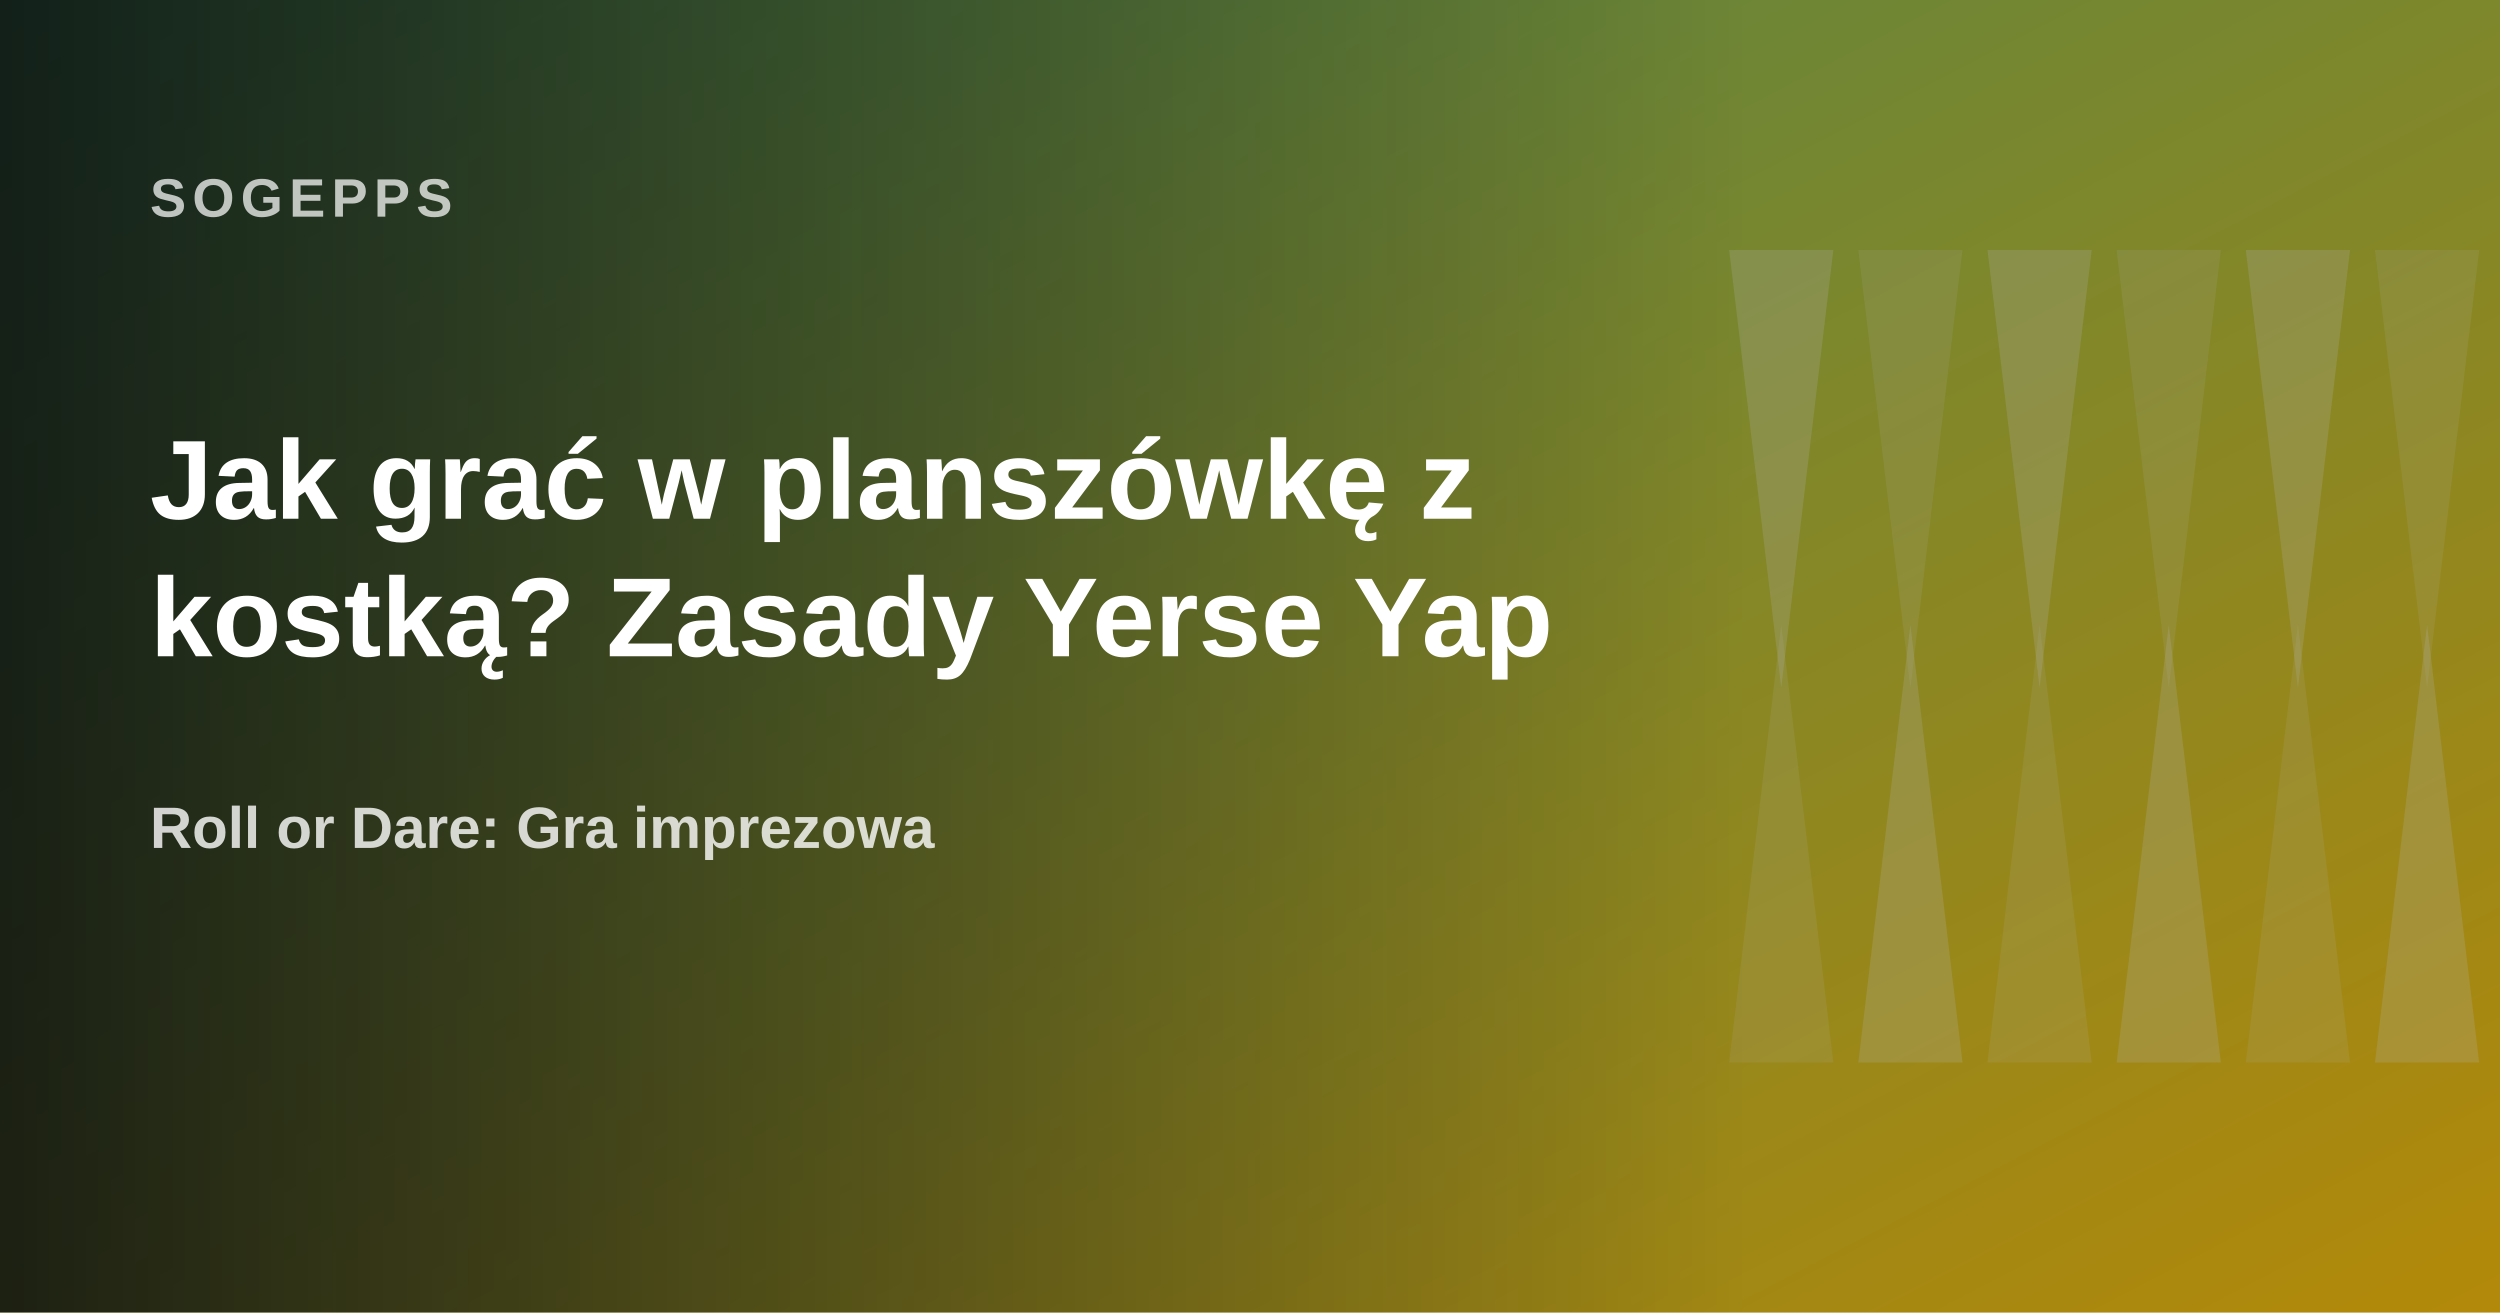
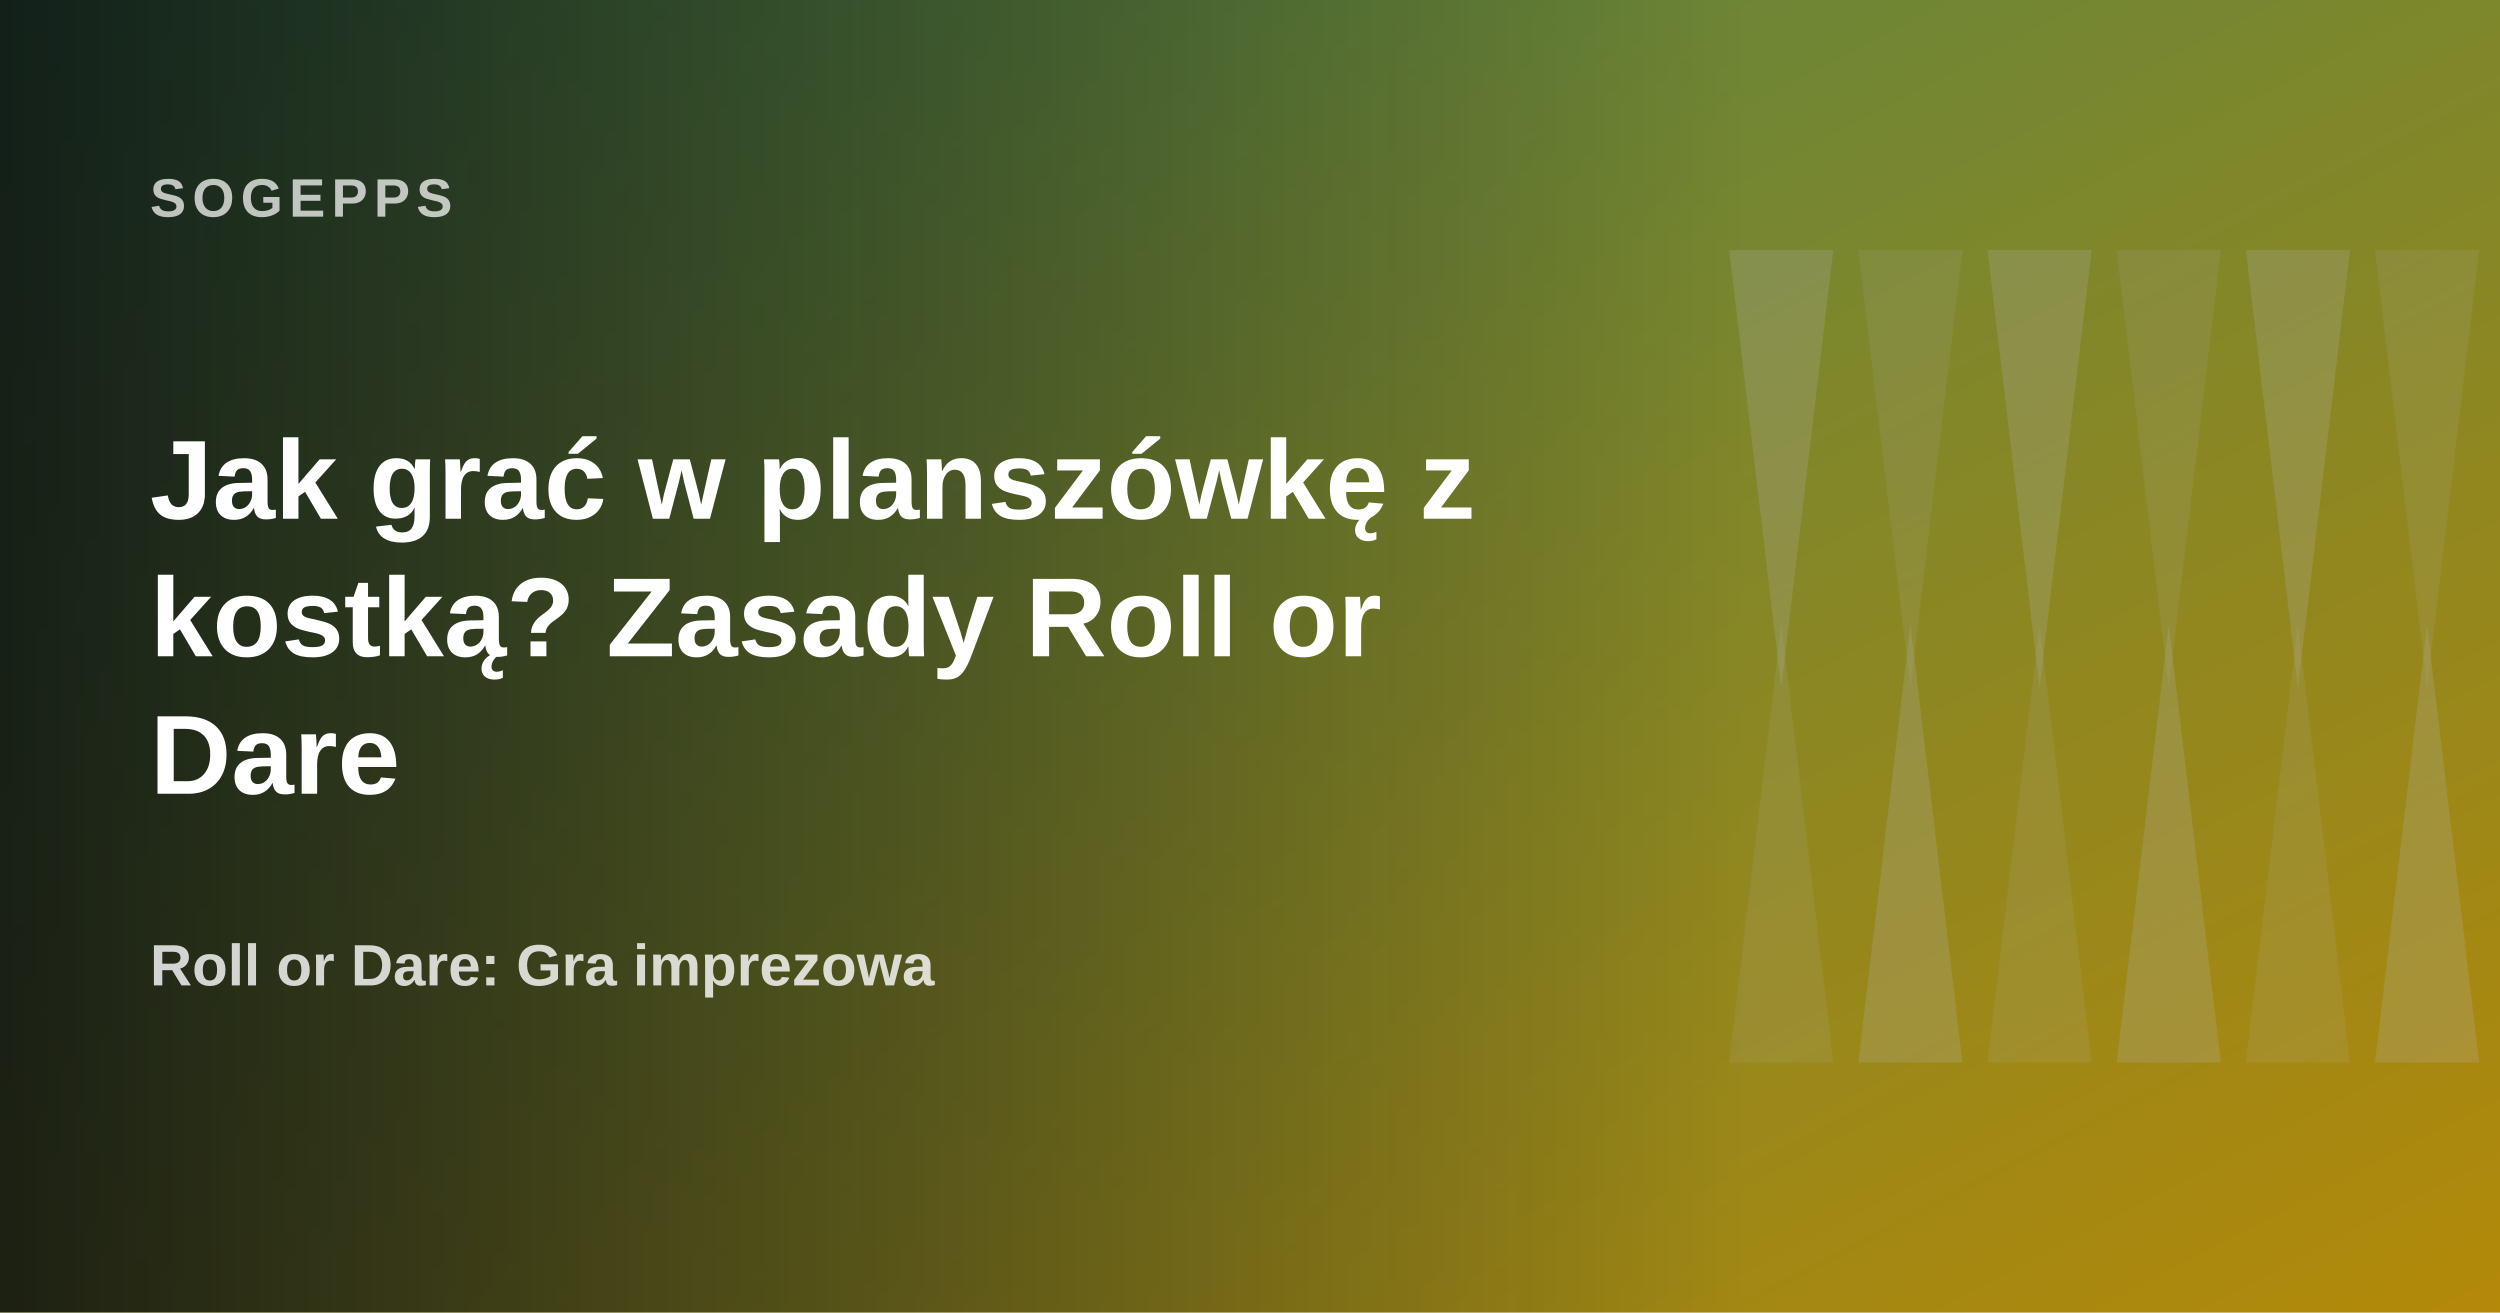
- <svg xmlns="http://www.w3.org/2000/svg" width="1200" height="630" viewBox="0 0 1200 630" role="img" aria-label="Jak grać w planszówkę z kostką? Zasady Yerse Yap">
+ <svg xmlns="http://www.w3.org/2000/svg" width="1200" height="630" viewBox="0 0 1200 630" role="img" aria-label="Jak grać w planszówkę z kostką? Zasady Roll or Dare">
  <defs>
    <linearGradient id="g" x1="0" y1="0" x2="1" y2="1">
      <stop offset="0%" stop-color="#66bb6a" />
      <stop offset="100%" stop-color="#ffc107" />
    </linearGradient>
    <linearGradient id="v" x1="0" y1="0" x2="1" y2="0">
      <stop offset="0%" stop-color="rgba(4,6,12,0.86)" />
      <stop offset="70%" stop-color="rgba(4,6,12,0.30)" />
    </linearGradient>
  </defs>
  <rect width="1200" height="630" fill="url(#g)" />
  <g transform="translate(830,120)">
    <polygon points="0,0 50,0 25,210" fill="rgba(255,255,255,0.22)" />
    <polygon points="62,0 112,0 87,210" fill="rgba(255,255,255,0.13)" />
    <polygon points="124,0 174,0 149,210" fill="rgba(255,255,255,0.22)" />
    <polygon points="186,0 236,0 211,210" fill="rgba(255,255,255,0.13)" />
    <polygon points="248,0 298,0 273,210" fill="rgba(255,255,255,0.22)" />
    <polygon points="310,0 360,0 335,210" fill="rgba(255,255,255,0.13)" />
    <polygon points="0,390 50,390 25,180" fill="rgba(255,255,255,0.13)" />
    <polygon points="62,390 112,390 87,180" fill="rgba(255,255,255,0.22)" />
    <polygon points="124,390 174,390 149,180" fill="rgba(255,255,255,0.13)" />
    <polygon points="186,390 236,390 211,180" fill="rgba(255,255,255,0.22)" />
    <polygon points="248,390 298,390 273,180" fill="rgba(255,255,255,0.13)" />
    <polygon points="310,390 360,390 335,180" fill="rgba(255,255,255,0.22)" />
  </g>
  <rect width="1200" height="630" fill="url(#v)" />
  <text x="72" y="104" font-family="Segoe UI, Arial, sans-serif" font-size="26" font-weight="700" letter-spacing="3" fill="rgba(255,255,255,0.72)">SOGEPPS</text>
  <text x="72" y="249" font-family="Segoe UI, Arial, sans-serif" font-size="54" font-weight="700" fill="#ffffff">Jak grać w planszówkę z</text>
-   <text x="72" y="315" font-family="Segoe UI, Arial, sans-serif" font-size="54" font-weight="700" fill="#ffffff">kostką? Zasady Yerse Yap</text>
-   <text x="72" y="407" font-family="Segoe UI, Arial, sans-serif" font-size="28" font-weight="600" fill="rgba(255,255,255,0.80)">Roll or Dare: Gra imprezowa</text>
+   <text x="72" y="315" font-family="Segoe UI, Arial, sans-serif" font-size="54" font-weight="700" fill="#ffffff">kostką? Zasady Roll or</text>
+   <text x="72" y="381" font-family="Segoe UI, Arial, sans-serif" font-size="54" font-weight="700" fill="#ffffff">Dare</text>
+   <text x="72" y="473" font-family="Segoe UI, Arial, sans-serif" font-size="28" font-weight="600" fill="rgba(255,255,255,0.80)">Roll or Dare: Gra imprezowa</text>
</svg>
